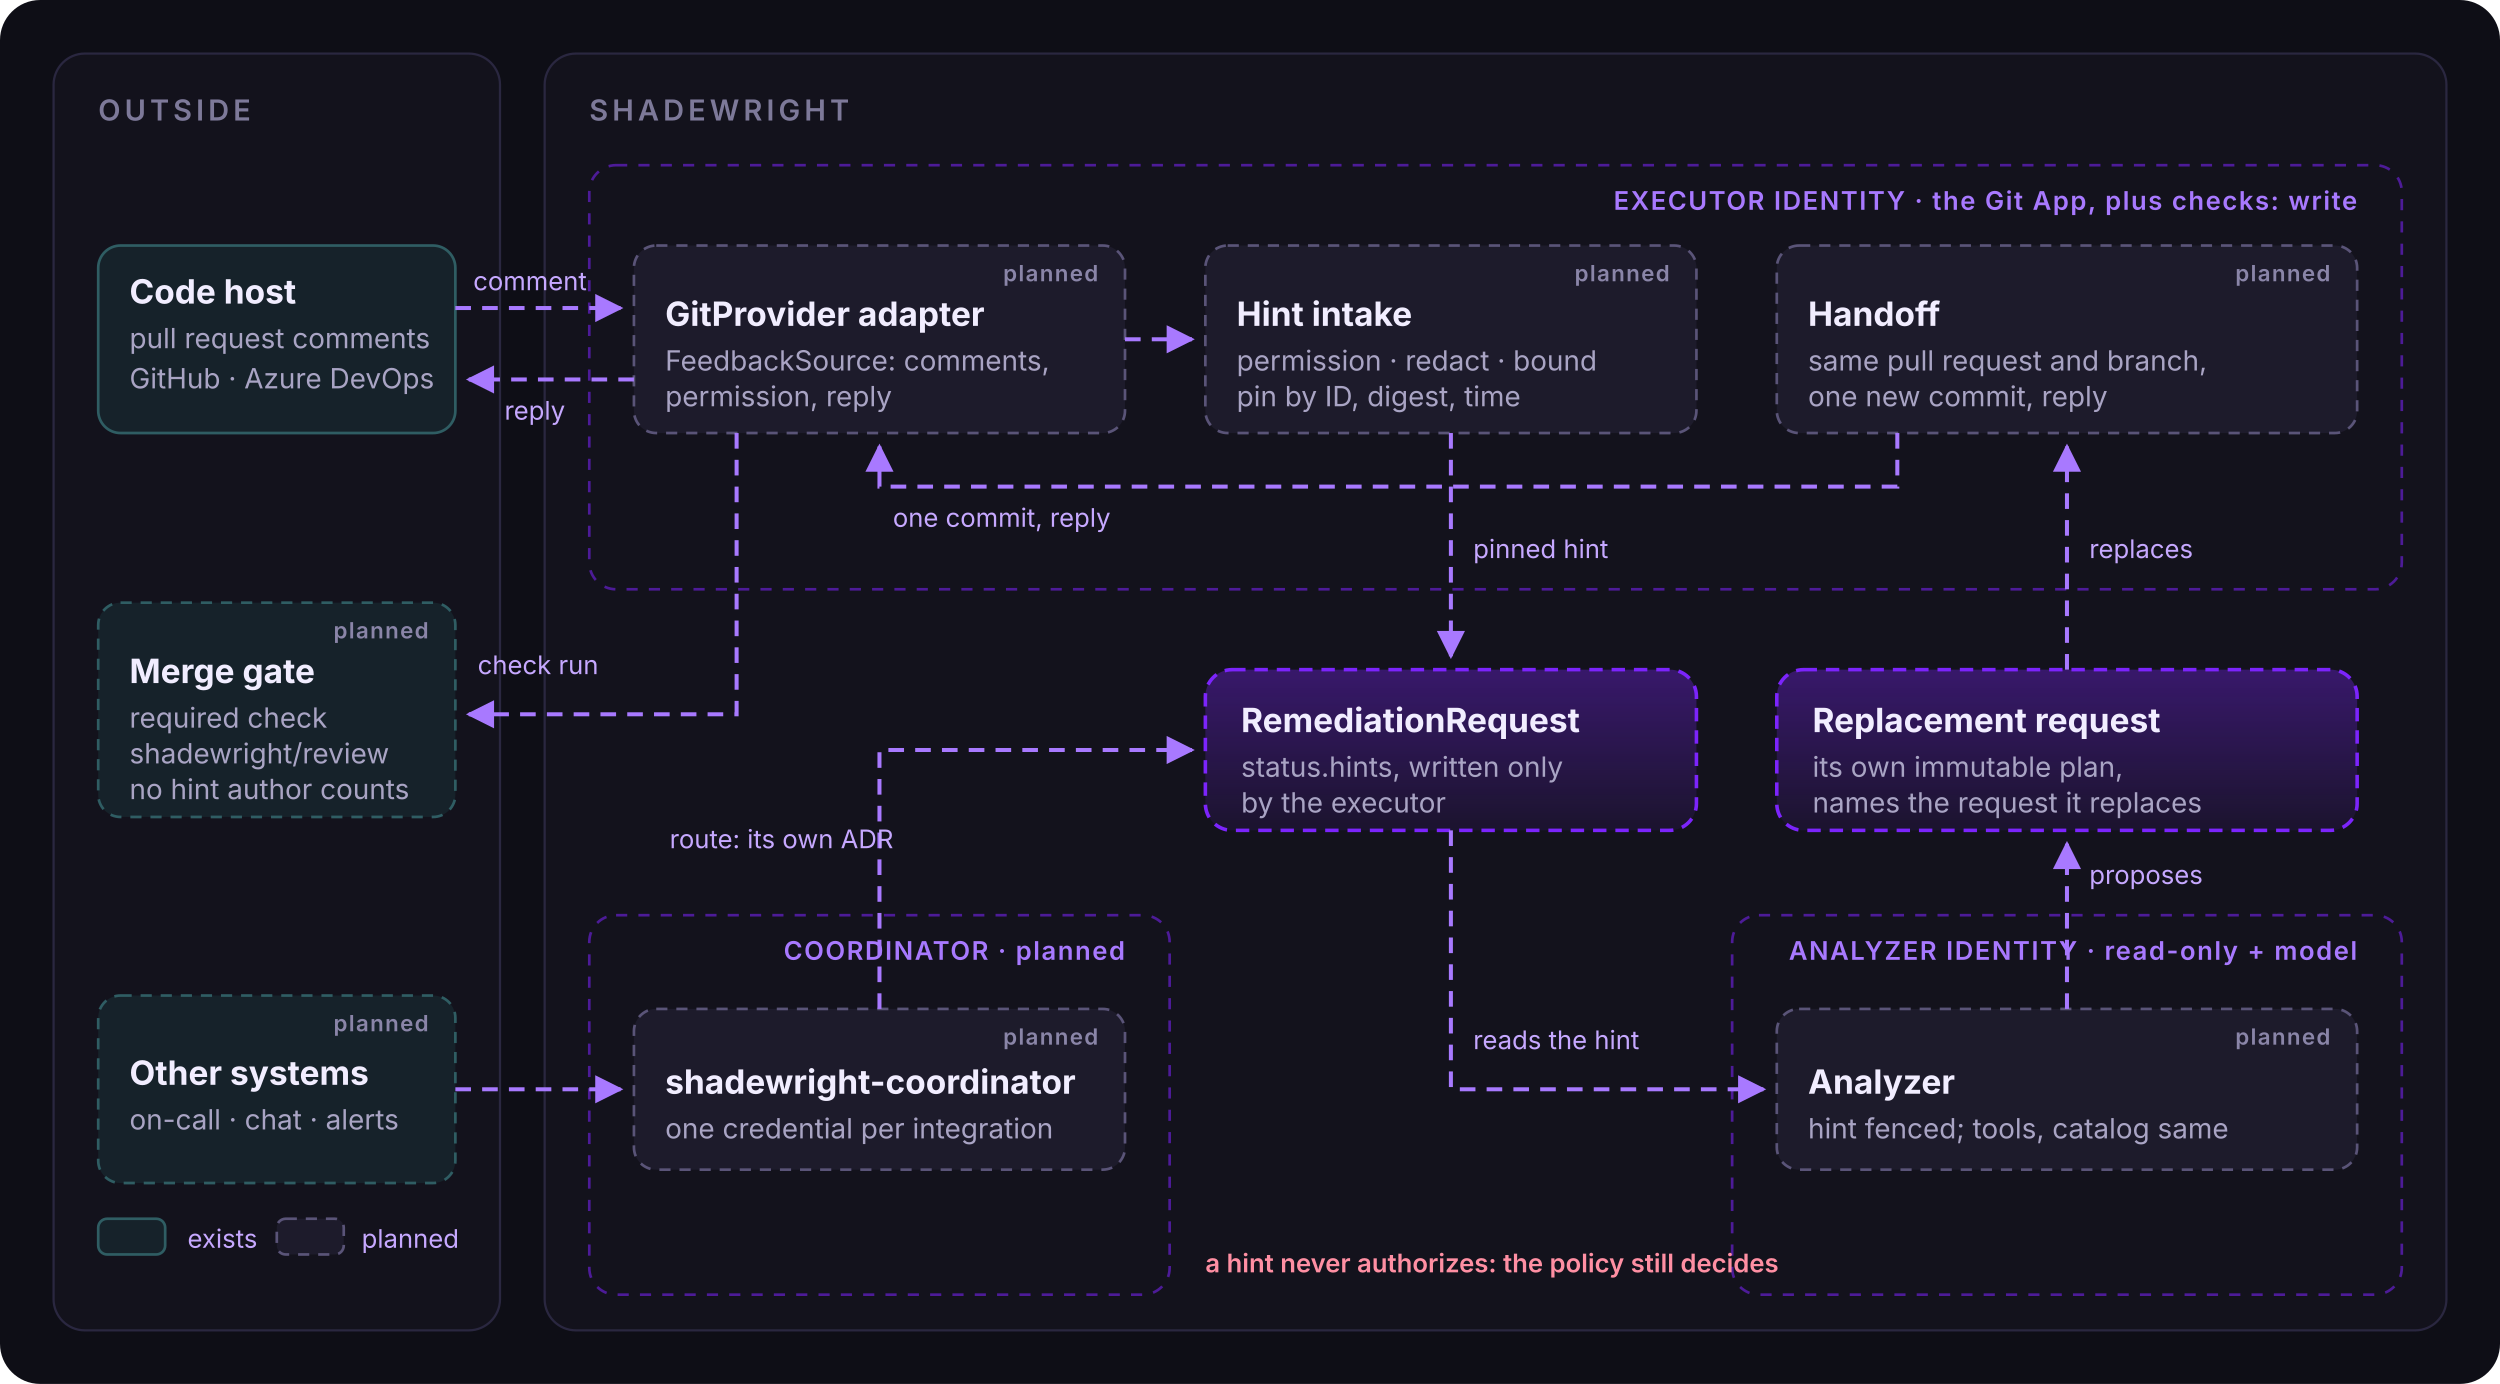
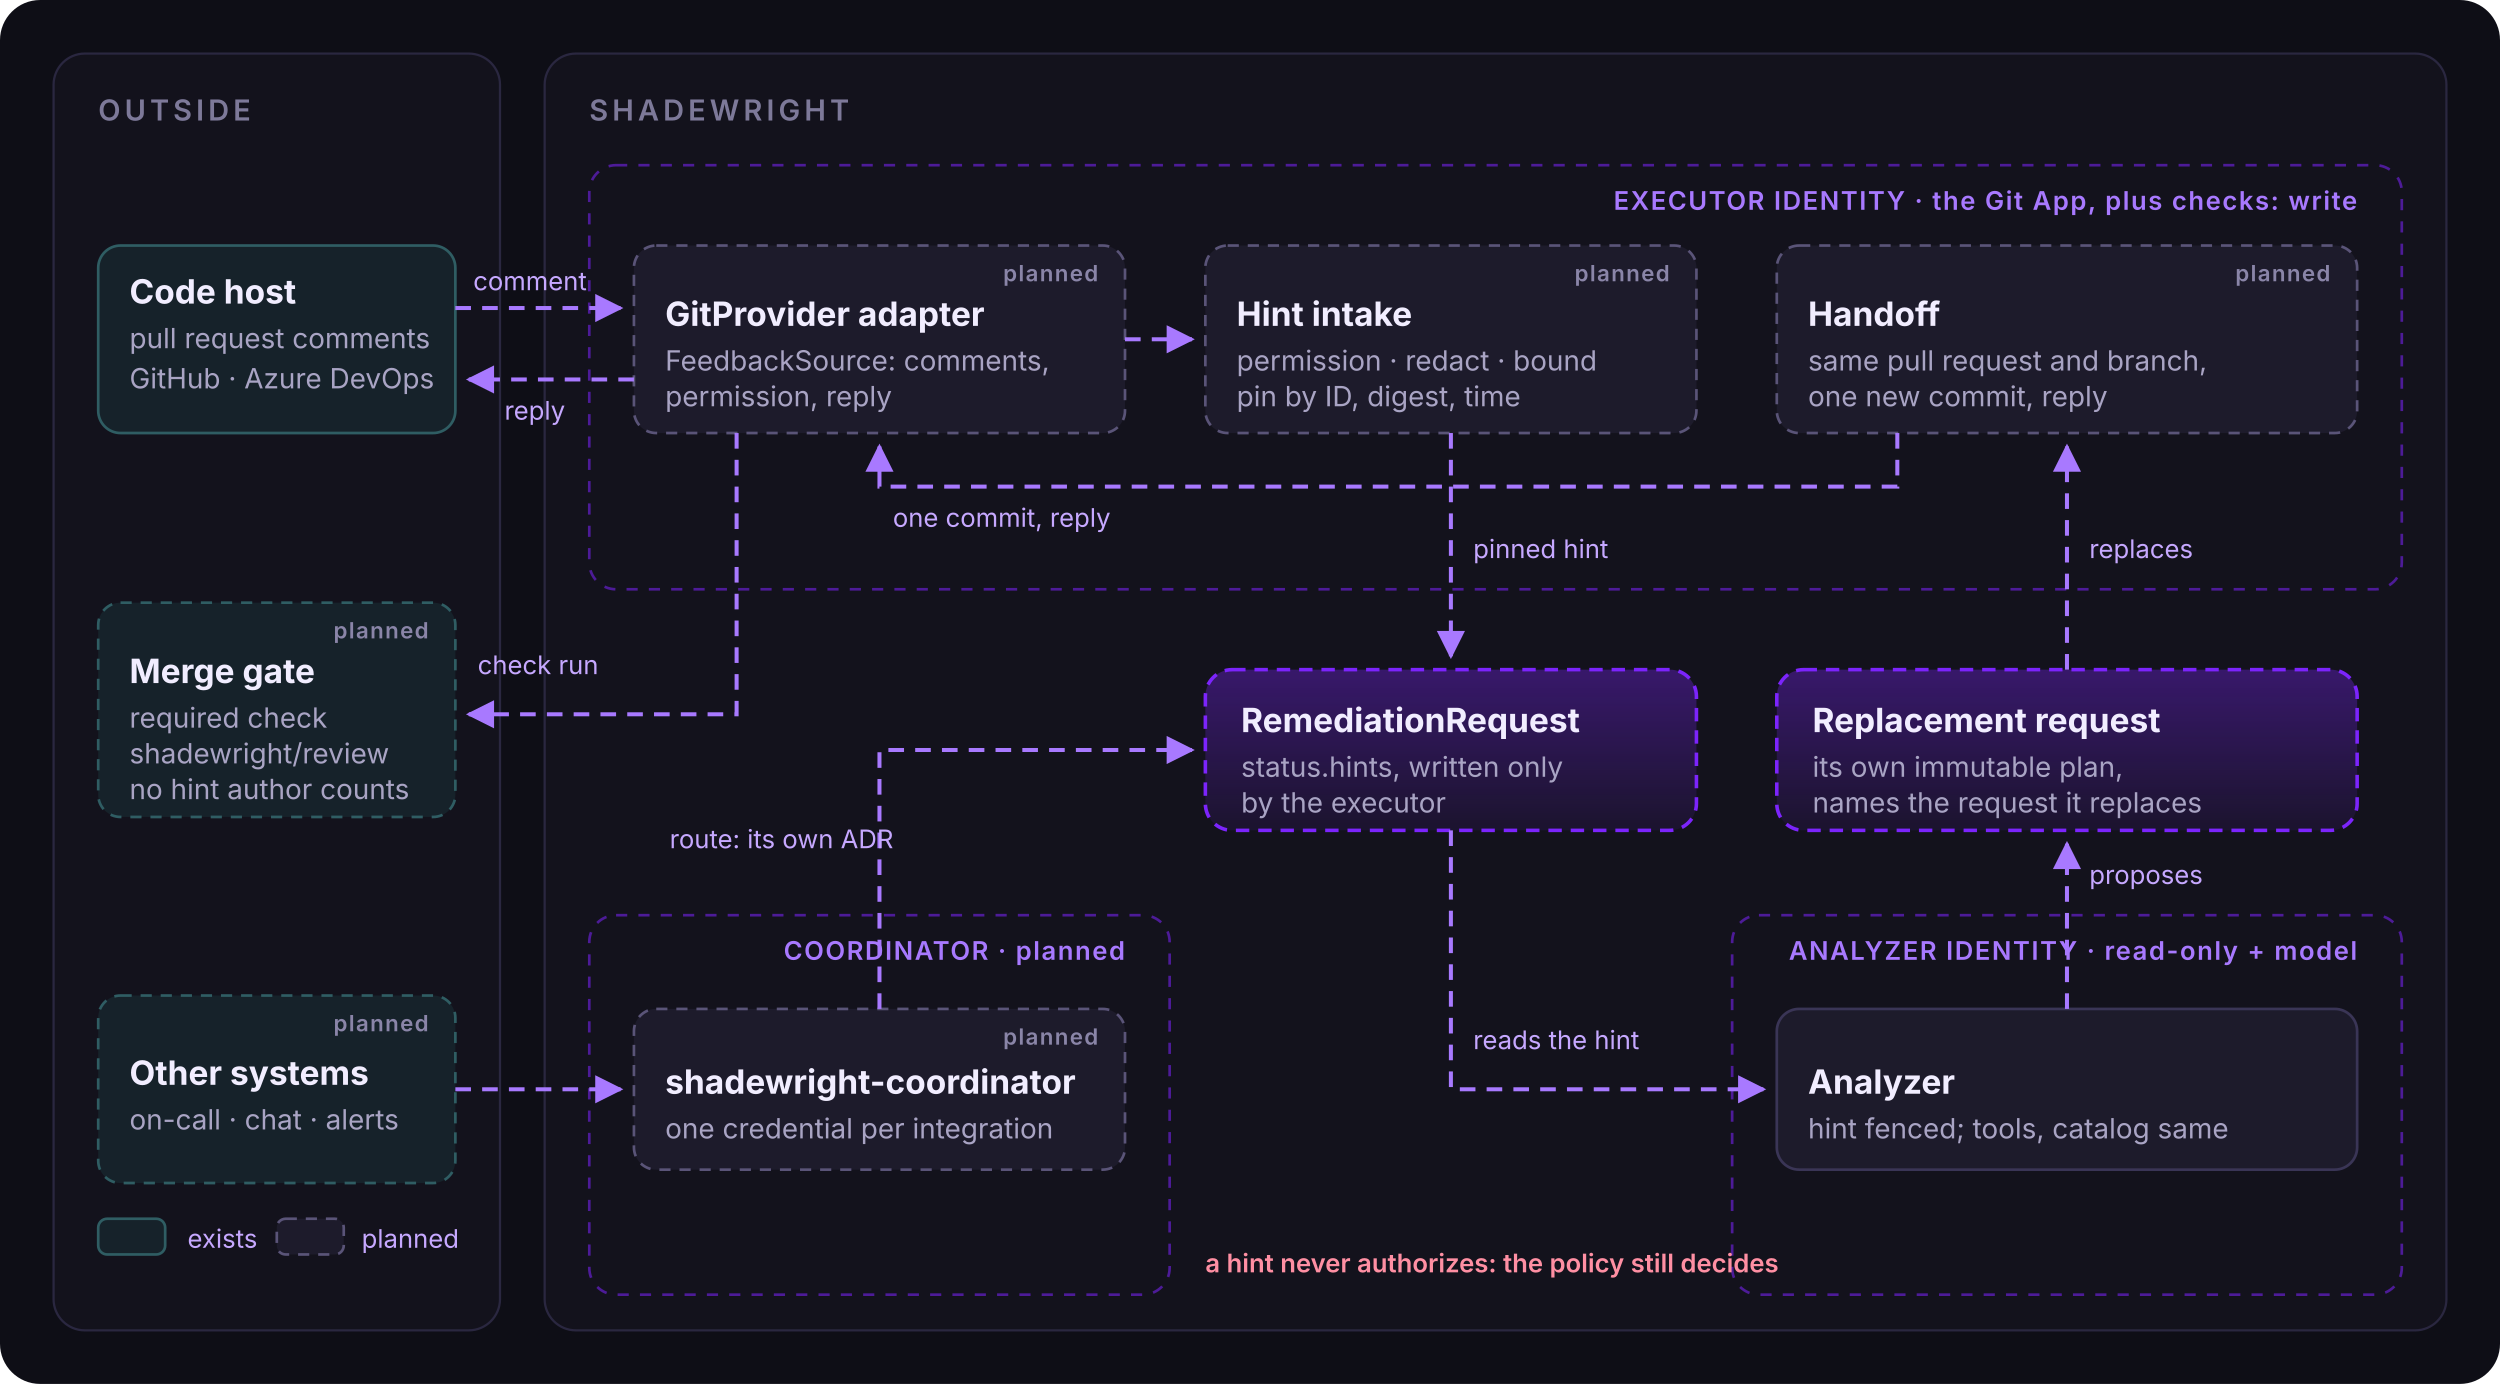
<svg xmlns="http://www.w3.org/2000/svg" viewBox="0 0 1120 620" role="img" aria-labelledby="t d" font-family="Inter, 'Segoe UI', system-ui, -apple-system, sans-serif">
  <defs>
    <marker id="a" viewBox="0 0 10 10" refX="9" refY="5" markerWidth="7" markerHeight="7" orient="auto-start-reverse">
      <path d="M0 0 10 5 0 10z" fill="#a879ff" />
    </marker>
    <linearGradient id="glow" x1="0" y1="0" x2="0" y2="1">
      <stop offset="0" stop-color="#7c24fc" stop-opacity=".35" />
      <stop offset="1" stop-color="#7c24fc" stop-opacity=".08" />
    </linearGradient>
    <style>
      .lane{fill:#13121c;stroke:#2a2740}
      .lanet{fill:#7d7999;font-size:13px;font-weight:600;letter-spacing:.14em}
      .box{fill:#1d1b2b;stroke:#3a3556;stroke-width:1.2}
      .keyp{fill:url(#glow);stroke:#7c24fc;stroke-width:1.6;stroke-dasharray:6 4}
      .ext{fill:#16222a;stroke:#2f5d63;stroke-width:1.2}
      .pl{fill:#1d1b2b;stroke:#5a5478;stroke-width:1.2;stroke-dasharray:5 4}
      .ple{fill:#16222a;stroke:#2f5d63;stroke-width:1.2;stroke-dasharray:5 4}
      .pn{fill:#8a85a8;font-size:10px;font-weight:600;letter-spacing:.06em}
      .h{fill:#f1edff;font-size:15px;font-weight:650}
      .s{fill:#a9a4c4;font-size:12.5px}
      .id{fill:none;stroke:#7c24fc;stroke-opacity:.55;stroke-dasharray:5 5;stroke-width:1.2}
      .idt{fill:#a879ff;font-size:11.5px;font-weight:600;letter-spacing:.06em}
      .fp{stroke:#a879ff;stroke-width:1.8;fill:none;stroke-dasharray:7 5}
      .lbl{fill:#c6a8ff;font-size:11.5px}
      .no{fill:#ff8fa3;font-size:11.5px;font-weight:600}
    </style>
  </defs>
  <rect width="1120" height="620" rx="18" fill="#0e0e16" />
  <rect class="lane" x="24" y="24" width="200" height="572" rx="14" />
  <text class="lanet" x="44" y="54">OUTSIDE</text>
  <rect class="lane" x="244" y="24" width="852" height="572" rx="14" />
  <text class="lanet" x="264" y="54">SHADEWRIGHT</text>
  <rect class="id" x="264" y="74" width="812" height="190" rx="12" />
  <text class="idt" x="1056" y="94" text-anchor="end">EXECUTOR IDENTITY · the Git App, plus checks: write</text>
  <rect class="id" x="264" y="410" width="260" height="170" rx="12" />
  <text class="idt" x="504" y="430" text-anchor="end">COORDINATOR · planned</text>
  <rect class="id" x="776" y="410" width="300" height="170" rx="12" />
  <text class="idt" x="1056" y="430" text-anchor="end">ANALYZER IDENTITY · read-only + model</text>
  <rect class="ext" x="44" y="110" width="160" height="84" rx="10" />
  <text class="h" x="58" y="136">Code host</text>
  <text class="s" x="58" y="156">pull request comments</text>
  <text class="s" x="58" y="174">GitHub · Azure DevOps</text>
  <rect class="ple" x="44" y="446" width="160" height="84" rx="10" />
  <text class="pn" x="192" y="462" text-anchor="end">planned</text>
  <text class="h" x="58" y="486">Other systems</text>
  <text class="s" x="58" y="506">on-call · chat · alerts</text>
  <rect class="ple" x="44" y="270" width="160" height="96" rx="10" />
  <text class="pn" x="192" y="286" text-anchor="end">planned</text>
  <text class="h" x="58" y="306">Merge gate</text>
  <text class="s" x="58" y="326">required check</text>
  <text class="s" x="58" y="342">shadewright/review</text>
  <text class="s" x="58" y="358">no hint author counts</text>
  <rect class="pl" x="284" y="110" width="220" height="84" rx="10" />
  <text class="pn" x="492" y="126" text-anchor="end">planned</text>
  <text class="h" x="298" y="146">GitProvider adapter</text>
  <text class="s" x="298" y="166">FeedbackSource: comments,</text>
  <text class="s" x="298" y="182">permission, reply</text>
  <rect class="pl" x="540" y="110" width="220" height="84" rx="10" />
  <text class="pn" x="748" y="126" text-anchor="end">planned</text>
  <text class="h" x="554" y="146">Hint intake</text>
  <text class="s" x="554" y="166">permission · redact · bound</text>
  <text class="s" x="554" y="182">pin by ID, digest, time</text>
  <rect class="pl" x="796" y="110" width="260" height="84" rx="10" />
  <text class="pn" x="1044" y="126" text-anchor="end">planned</text>
  <text class="h" x="810" y="146">Handoff</text>
  <text class="s" x="810" y="166">same pull request and branch,</text>
  <text class="s" x="810" y="182">one new commit, reply</text>
  <rect class="keyp" x="540" y="300" width="220" height="72" rx="12" />
  <text class="h" x="556" y="328">RemediationRequest</text>
  <text class="s" x="556" y="348">status.hints, written only</text>
  <text class="s" x="556" y="364">by the executor</text>
  <rect class="keyp" x="796" y="300" width="260" height="72" rx="12" />
  <text class="h" x="812" y="328">Replacement request</text>
  <text class="s" x="812" y="348">its own immutable plan,</text>
  <text class="s" x="812" y="364">names the request it replaces</text>
  <rect class="pl" x="284" y="452" width="220" height="72" rx="10" />
  <text class="pn" x="492" y="468" text-anchor="end">planned</text>
  <text class="h" x="298" y="490">shadewright-coordinator</text>
  <text class="s" x="298" y="510">one credential per integration</text>
-   <rect class="pl" x="796" y="452" width="260" height="72" rx="10" />
-   <text class="pn" x="1044" y="468" text-anchor="end">planned</text>
+   <rect class="box" x="796" y="452" width="260" height="72" rx="10" />
  <text class="h" x="810" y="490">Analyzer</text>
  <text class="s" x="810" y="510">hint fenced; tools, catalog same</text>
  <path class="fp" d="M204 138H278" marker-end="url(#a)" />
  <text class="lbl" x="212" y="130">comment</text>
  <path class="fp" d="M284 170H210" marker-end="url(#a)" />
  <text class="lbl" x="226" y="188">reply</text>
  <path class="fp" d="M504 152H534" marker-end="url(#a)" />
  <path class="fp" d="M650 194V294" marker-end="url(#a)" />
  <text class="lbl" x="660" y="250">pinned hint</text>
  <path class="fp" d="M650 372V488H790" marker-end="url(#a)" />
  <text class="lbl" x="660" y="470">reads the hint</text>
  <path class="fp" d="M926 452V378" marker-end="url(#a)" />
  <text class="lbl" x="936" y="396">proposes</text>
  <path class="fp" d="M926 300V200" marker-end="url(#a)" />
  <text class="lbl" x="936" y="250">replaces</text>
  <path class="fp" d="M850 194V218H394V200" marker-end="url(#a)" />
  <text class="lbl" x="400" y="236">one commit, reply</text>
  <path class="fp" d="M330 194V320H210" marker-end="url(#a)" />
  <text class="lbl" x="214" y="302">check run</text>
  <path class="fp" d="M204 488H278" marker-end="url(#a)" />
  <path class="fp" d="M394 452V336H534" marker-end="url(#a)" />
  <text class="lbl" x="300" y="380">route: its own ADR</text>
  <rect class="ext" x="44" y="546" width="30" height="16" rx="4" />
  <text class="lbl" x="84" y="559">exists</text>
  <rect class="pl" x="124" y="546" width="30" height="16" rx="4" />
  <text class="lbl" x="162" y="559">planned</text>
  <text class="no" x="540" y="570">a hint never authorizes: the policy still decides</text>
</svg>
